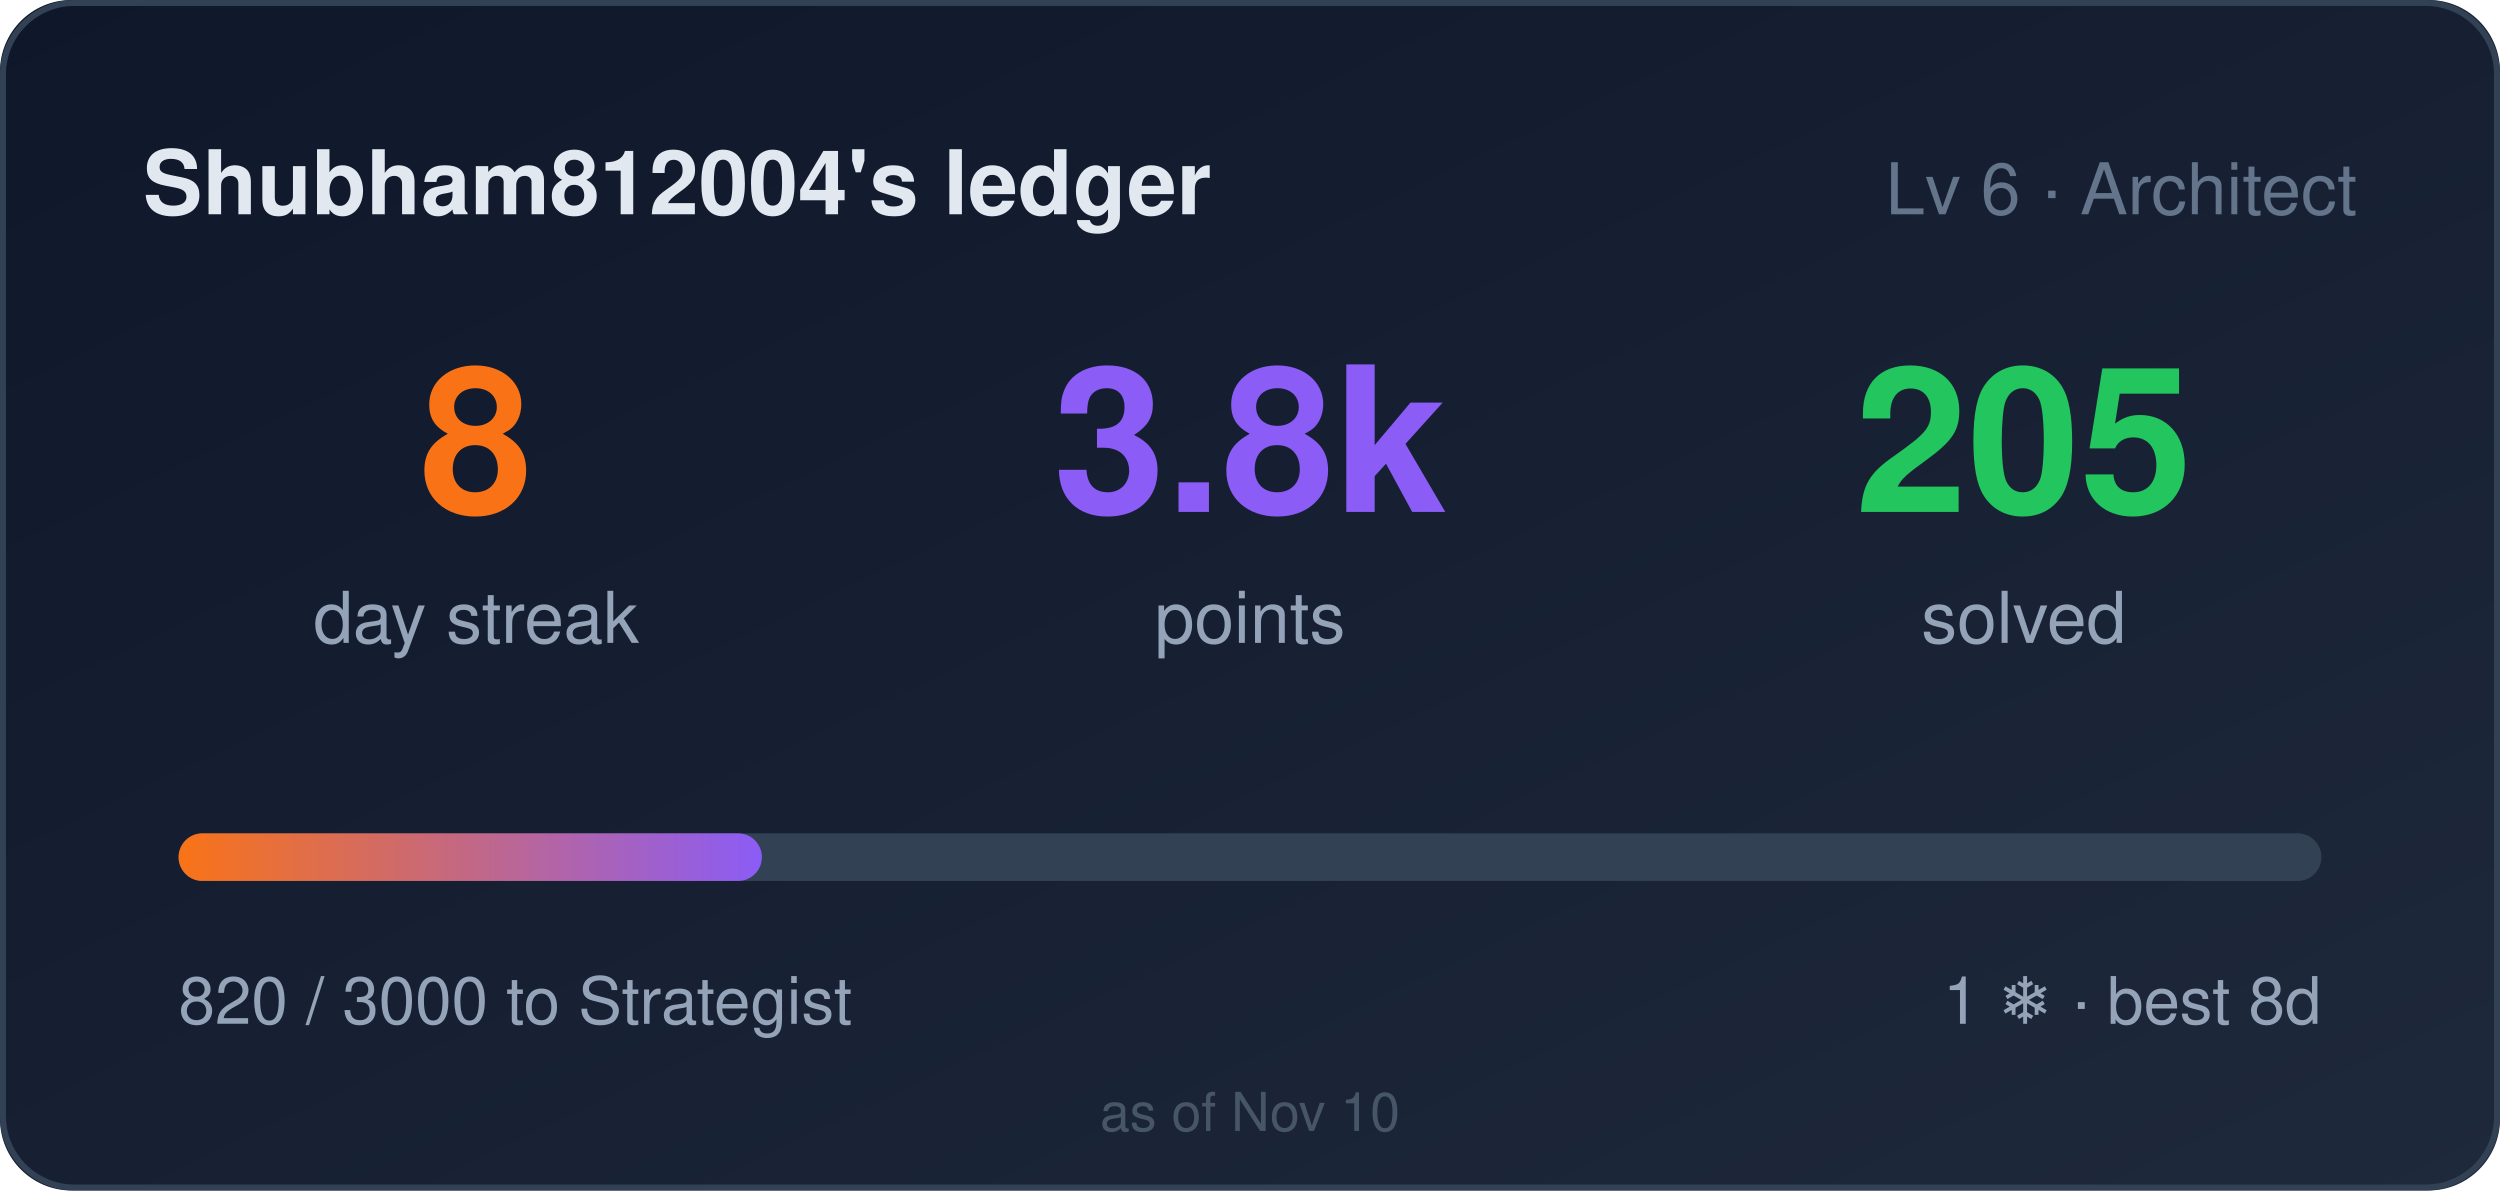
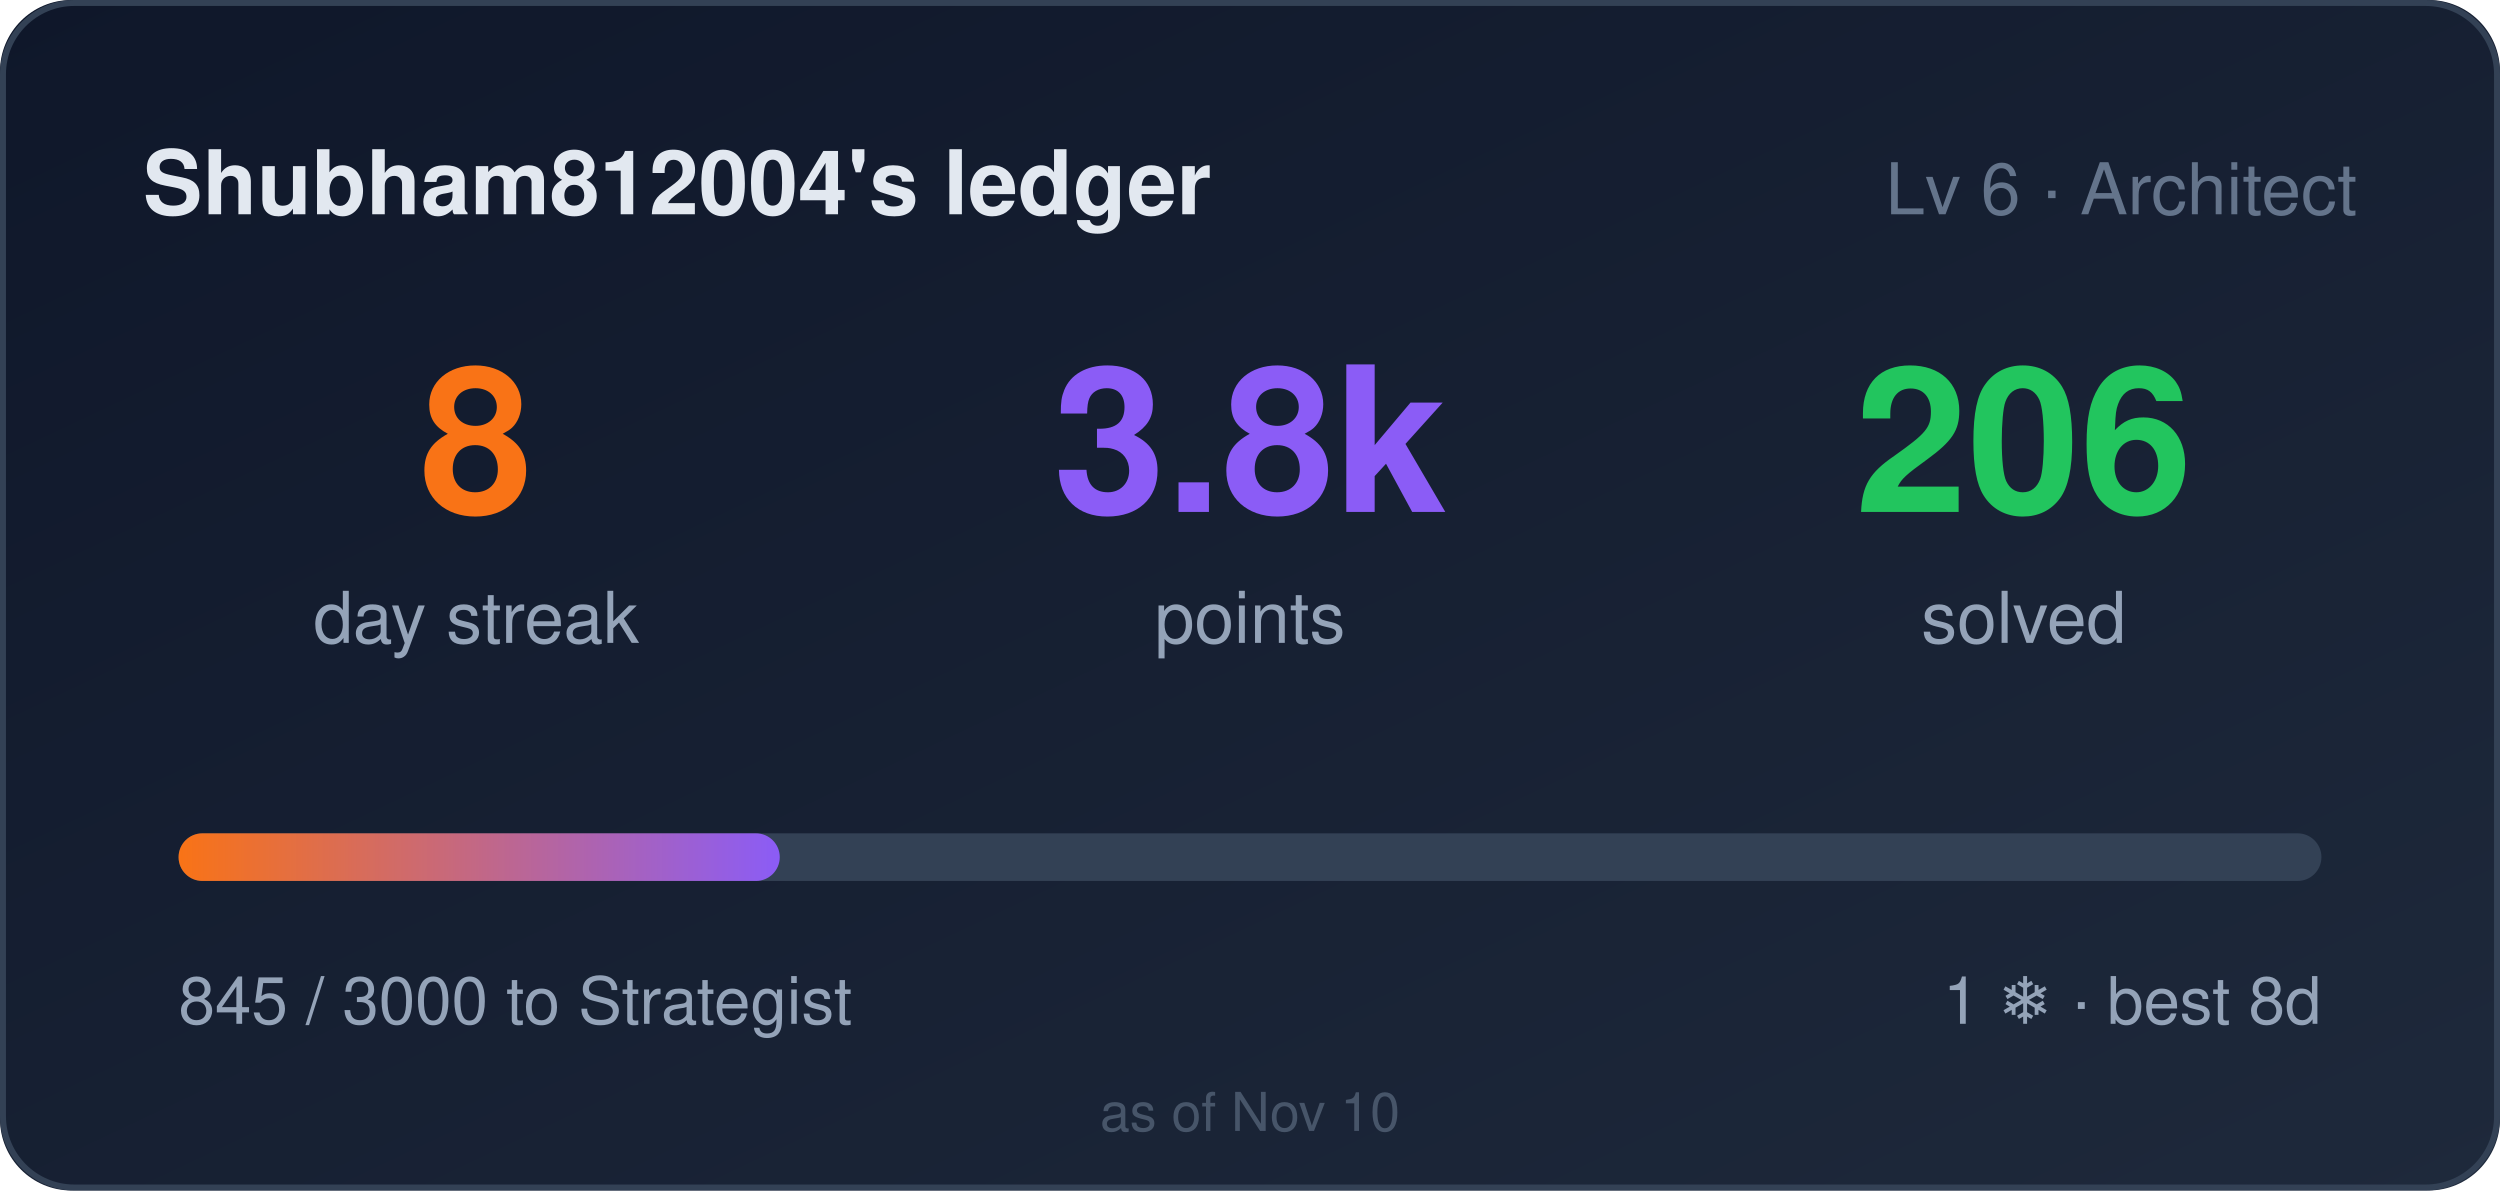
- <svg xmlns="http://www.w3.org/2000/svg" width="420" height="200" role="img" aria-label="Shubham812004's ledger: 8 day streak, 3820 points">
+ <svg xmlns="http://www.w3.org/2000/svg" width="420" height="200" role="img" aria-label="Shubham812004's ledger: 8 day streak, 3845 points">
  <style>
    .bar,.n{transform-box:fill-box}
    .bar{transform-origin:left center}
    @media (prefers-reduced-motion: no-preference){
      .bar{animation:cl-grow .9s cubic-bezier(.22,1,.36,1) both}
      .n{animation:cl-rise .5s ease-out both}
      .n2{animation-delay:.08s}
      .n3{animation-delay:.16s}
    }
    @keyframes cl-grow{from{transform:scaleX(0)}to{transform:scaleX(1)}}
    @keyframes cl-rise{from{opacity:0;transform:translateY(6px)}to{opacity:1;transform:none}}
  </style>
  <defs>
    <linearGradient id="bg" x1="0" y1="0" x2="1" y2="1">
      <stop offset="0" stop-color="#0f172a" />
      <stop offset="1" stop-color="#1e293b" />
    </linearGradient>
    <linearGradient id="bar" x1="0" y1="0" x2="1" y2="0">
      <stop offset="0" stop-color="#f97316" />
      <stop offset="1" stop-color="#8b5cf6" />
    </linearGradient>
  </defs>
  <rect width="420" height="200" rx="12" fill="url(#bg)" />
  <rect x="0.5" y="0.5" width="419" height="199" rx="12" fill="none" stroke="#334155" />
  <text x="24" y="36" fill="#e2e8f0" font-size="15" font-weight="600" font-family="Segoe UI,Helvetica,Arial,sans-serif">Shubham812004's ledger</text>
  <text x="396" y="36" fill="#64748b" font-size="12" text-anchor="end" font-family="Segoe UI,Helvetica,Arial,sans-serif">Lv 6 · Architect</text>
  <g font-family="Segoe UI,Helvetica,Arial,sans-serif">
    <text class="n n1" x="80" y="86" fill="#f97316" font-size="34" font-weight="700" text-anchor="middle">8</text>
    <text x="80" y="108" fill="#94a3b8" font-size="12" text-anchor="middle">day streak</text>
    <text class="n n2" x="210" y="86" fill="#8b5cf6" font-size="34" font-weight="700" text-anchor="middle">3.8k</text>
    <text x="210" y="108" fill="#94a3b8" font-size="12" text-anchor="middle">points</text>
-     <text class="n n3" x="340" y="86" fill="#22c55e" font-size="34" font-weight="700" text-anchor="middle">205</text>
+     <text class="n n3" x="340" y="86" fill="#22c55e" font-size="34" font-weight="700" text-anchor="middle">206</text>
    <text x="340" y="108" fill="#94a3b8" font-size="12" text-anchor="middle">solved</text>
  </g>
  <rect x="30" y="140" width="360" height="8" rx="4" fill="#334155" />
-   <rect class="bar" x="30" y="140" width="98" height="8" rx="4" fill="url(#bar)" />
-   <text x="30" y="172" fill="#94a3b8" font-size="11" font-family="Segoe UI,Helvetica,Arial,sans-serif">820 / 3000 to Strategist</text>
+   <rect class="bar" x="30" y="140" width="101" height="8" rx="4" fill="url(#bar)" />
+   <text x="30" y="172" fill="#94a3b8" font-size="11" font-family="Segoe UI,Helvetica,Arial,sans-serif">845 / 3000 to Strategist</text>
  <text x="390" y="172" fill="#94a3b8" font-size="11" text-anchor="end" font-family="Segoe UI,Helvetica,Arial,sans-serif">1 ❄ · best 8d</text>
  <text x="210" y="190" fill="#475569" font-size="9" text-anchor="middle" font-family="Segoe UI,Helvetica,Arial,sans-serif">as of Nov 10</text>
</svg>
